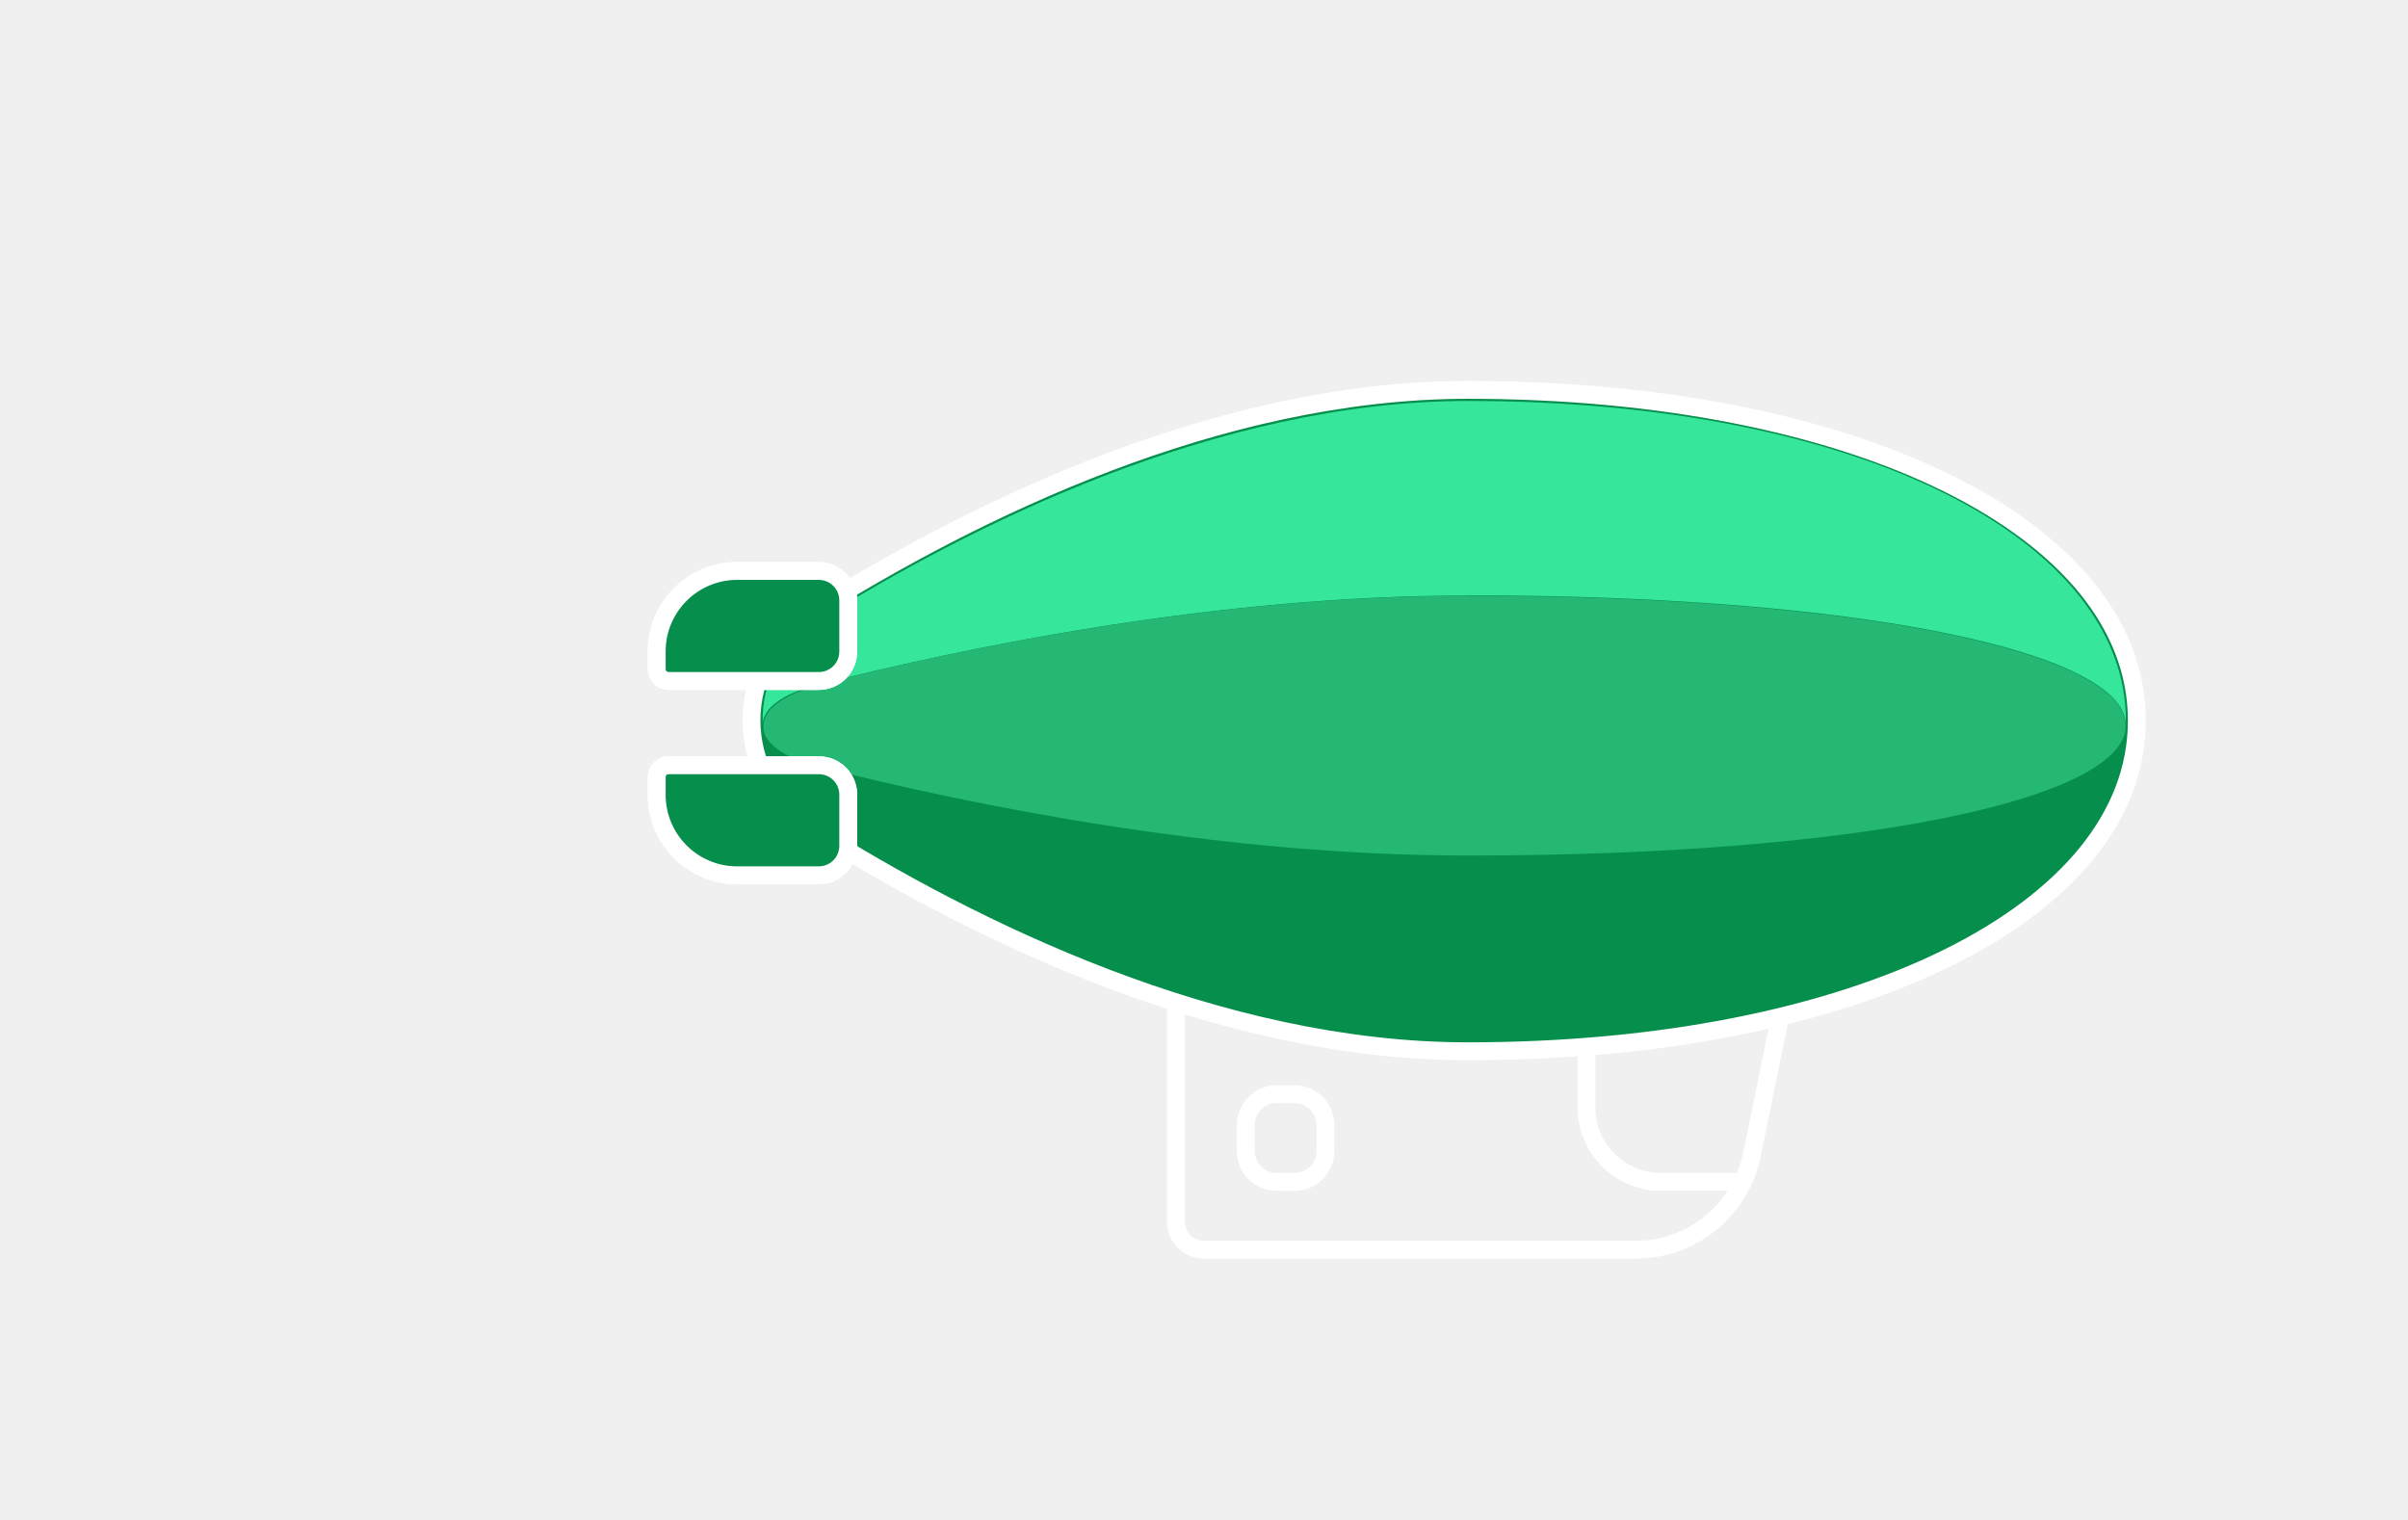
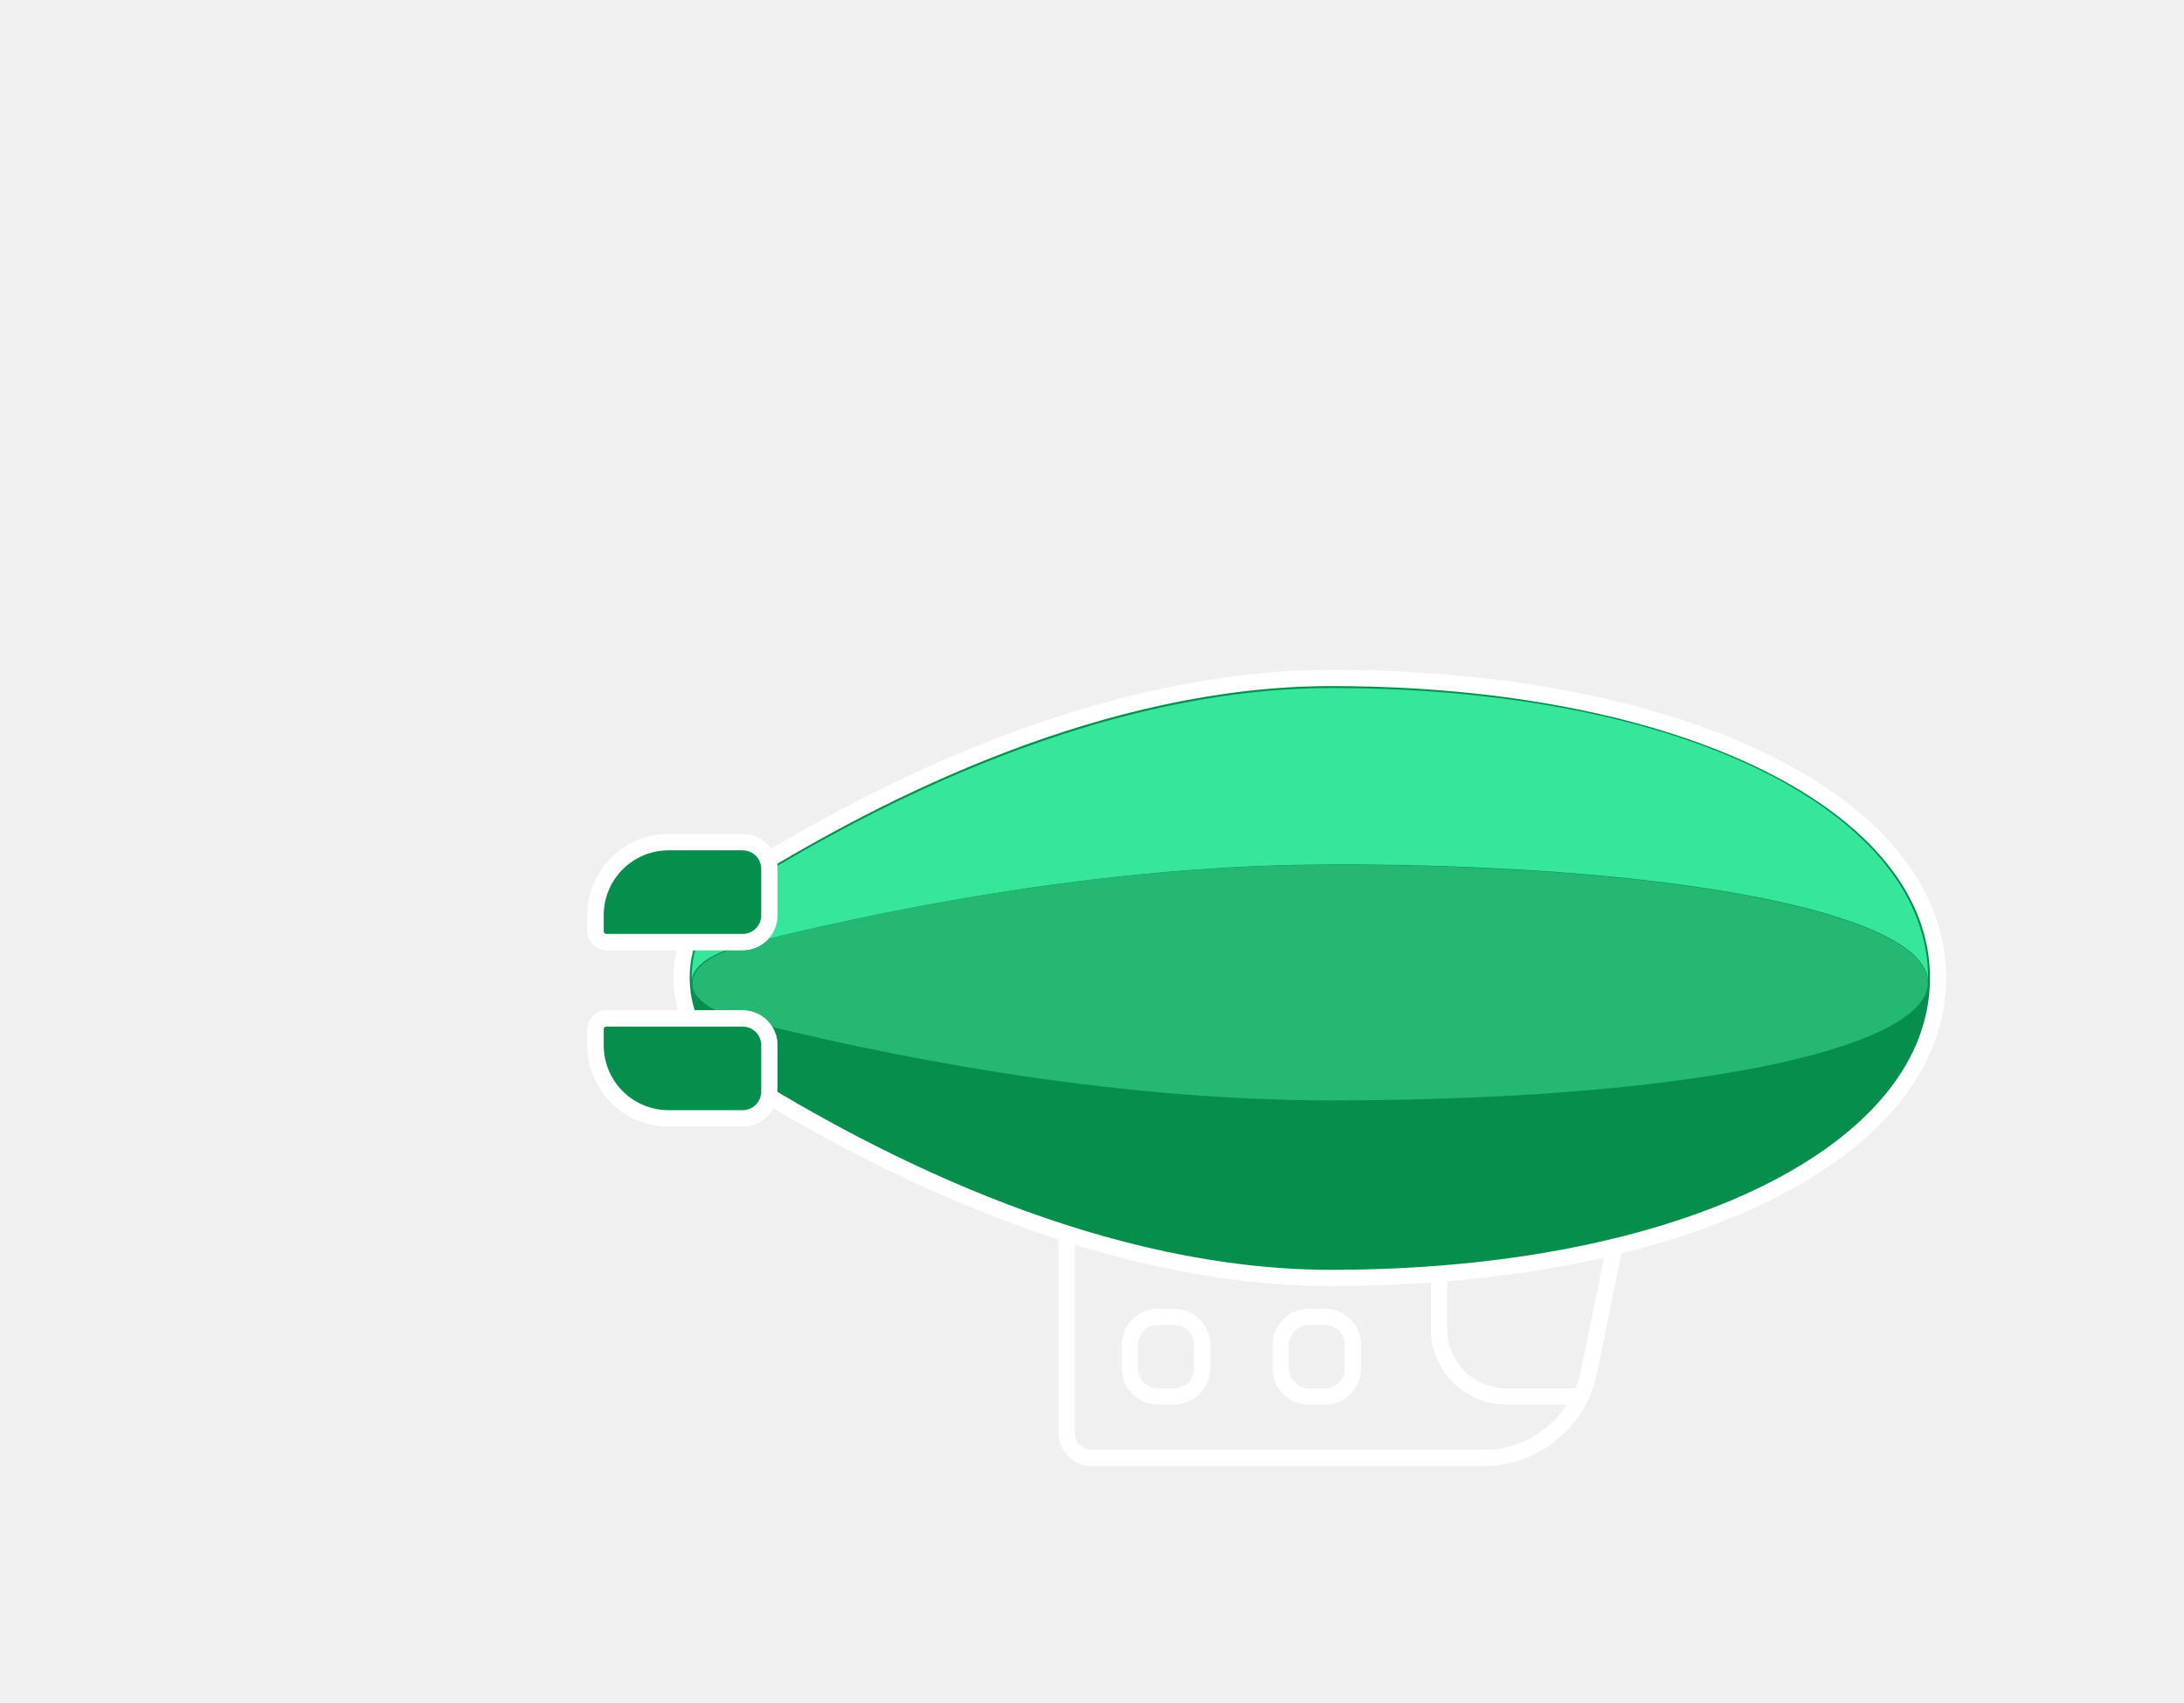
- <svg xmlns="http://www.w3.org/2000/svg" viewBox="0 40 269.43 170">
+ <svg xmlns="http://www.w3.org/2000/svg" viewBox="0 0 269.43 210">
  <g id="airship">
-     <animate attributeType="CSS" attributeName="opacity" from="1" to="0" dur="0.5s" begin="2.5s" calcMode="paced" fill="freeze" />
+     <animate attributeType="CSS" attributeName="opacity" from="1" to="0" dur="0.5s" begin="2.3s" calcMode="paced" fill="freeze" />
    <g>
      <path d="M175.44,249.28h48.36a13.27,13.27,0,0,0,13-10.65l3.74-18.32H172.36v25.89A3.09,3.09,0,0,0,175.44,249.28Z" transform="translate(-40.77 -69.46)" fill="none" stroke="#fff" stroke-linecap="round" stroke-linejoin="round" stroke-width="2" />
      <path d="M235.79,241.69h-9.22a8.31,8.31,0,0,1-8.28-8.31V220.31" transform="translate(-40.77 -69.46)" fill="none" stroke="#fff" stroke-linecap="round" stroke-miterlimit="10" stroke-width="2" />
      <path d="M185.64,231.88h-2.05a3.45,3.45,0,0,0-3.43,3.45v2.92a3.45,3.45,0,0,0,3.43,3.45h2.05a3.45,3.45,0,0,0,3.43-3.45v-2.92A3.45,3.45,0,0,0,185.64,231.88Z" transform="translate(-40.77 -69.46)" fill="none" stroke="#fff" stroke-linecap="round" stroke-linejoin="round" stroke-width="2" />
    </g>
    <g>
      <path d="M205,227.08c43.38,0,74.86-15.55,74.86-37s-31.48-37-74.86-37c-27.94,0-55.36,13.53-73.46,24.87a14.3,14.3,0,0,0,0,24.21c18.09,11.33,45.52,24.87,73.46,24.87" transform="translate(-40.77 -69.46)" fill="#068e4d" />
      <path d="M205,227.08c43.38,0,74.86-15.55,74.86-37s-31.48-37-74.86-37c-27.94,0-55.36,13.53-73.46,24.87a14.3,14.3,0,0,0,0,24.21C149.63,213.54,177.06,227.08,205,227.08Z" transform="translate(-40.77 -69.46)" fill="none" stroke="#fff" stroke-width="2" />
      <path d="M205,176.09c-28.23,0-56.07,5.76-72.81,10-3.95,1-6,2.66-6.08,4.34A12.93,12.93,0,0,1,132.18,179c16.74-10.5,44.58-24.68,72.81-24.68,44.81,0,73.64,16,73.64,35.75,0,0.12,0,.24,0,0.37-0.37-7.95-29.1-14.37-73.63-14.37" transform="translate(-40.77 -69.46)" fill="#36e69a" />
      <path d="M132.18,195.12c16.74,4.27,44.58,10,72.81,10,44.14,0,72.75-6.32,73.6-14.18-0.86,19.34-29.45,34.86-73.6,34.86-28.23,0-56.07-14.19-72.81-24.68a12.88,12.88,0,0,1-6-10.18c0.26,1.61,2.26,3.18,6,4.14" transform="translate(-40.77 -69.46)" fill="#068e4d" />
      <path d="M132.18,186.12c16.74-4.27,44.58-10,72.81-10,44.53,0,73.26,6.43,73.61,14.38,0,0.17,0,.34,0,0.51-0.85,7.86-29.45,14.17-73.6,14.17-28.23,0-56.07-5.76-72.81-10-3.79-1-5.79-2.53-6-4.13l0-.51c0.13-1.69,2.15-3.36,6.1-4.37" transform="translate(-40.77 -69.46)" fill="#25b774" />
      <g>
        <g>
          <animateTransform attributeName="transform" type="translate" values="0,2.5; 0,-2.5; 0,2.5; 0,-2.5" dur="3s" fill="freeze" calcMode="paced" repeatCount="indefinite" />
          <path d="M123.23,173.34h9.16a3.29,3.29,0,0,1,3.29,3.3v5.71a3.29,3.29,0,0,1-3.29,3.3H115.57a1.32,1.32,0,0,1-1.32-1.32v-2a9,9,0,0,1,9-9" transform="translate(-40.77 -69.46)" fill="#068e4d" />
          <path d="M123.23,173.34h9.16a3.29,3.29,0,0,1,3.29,3.3v5.71a3.29,3.29,0,0,1-3.29,3.3H115.57a1.32,1.32,0,0,1-1.32-1.32v-2A9,9,0,0,1,123.23,173.34Z" transform="translate(-40.77 -69.46)" fill="none" stroke="#fff" stroke-linecap="round" stroke-linejoin="round" stroke-width="2" />
          <path d="M123.23,207.39h9.16a3.29,3.29,0,0,0,3.29-3.3v-5.71a3.29,3.29,0,0,0-3.29-3.3H115.57a1.32,1.32,0,0,0-1.32,1.32v2a9,9,0,0,0,9,9" transform="translate(-40.77 -69.46)" fill="#068e4d" />
          <path d="M123.23,207.39h9.16a3.29,3.29,0,0,0,3.29-3.3v-5.71a3.29,3.29,0,0,0-3.29-3.3H115.57a1.32,1.32,0,0,0-1.32,1.32v2A9,9,0,0,0,123.23,207.39Z" transform="translate(-40.77 -69.46)" fill="none" stroke="#fff" stroke-linecap="round" stroke-linejoin="round" stroke-width="2" />
        </g>
        <g>
          <animateTransform attributeName="transform" type="translate" values="0,-2.5; 0,2.5; 0,-2.5; 0,2.5" dur="3s" fill="freeze" calcMode="paced" repeatCount="indefinite" />
          <path d="M123.23,173.34h9.16a3.29,3.29,0,0,1,3.29,3.3v5.71a3.29,3.29,0,0,1-3.29,3.3H115.57a1.32,1.32,0,0,1-1.32-1.32v-2a9,9,0,0,1,9-9" transform="translate(-40.77 -69.46)" fill="#068e4d" />
          <path d="M123.23,173.34h9.16a3.29,3.29,0,0,1,3.29,3.3v5.71a3.29,3.29,0,0,1-3.29,3.3H115.57a1.32,1.32,0,0,1-1.32-1.32v-2A9,9,0,0,1,123.23,173.34Z" transform="translate(-40.77 -69.46)" fill="none" stroke="#fff" stroke-linecap="round" stroke-linejoin="round" stroke-width="2" />
          <path d="M123.23,207.39h9.16a3.29,3.29,0,0,0,3.29-3.3v-5.71a3.29,3.29,0,0,0-3.29-3.3H115.57a1.32,1.32,0,0,0-1.32,1.32v2a9,9,0,0,0,9,9" transform="translate(-40.77 -69.46)" fill="#068e4d" />
          <path d="M123.23,207.39h9.16a3.29,3.29,0,0,0,3.29-3.3v-5.71a3.29,3.29,0,0,0-3.29-3.3H115.57a1.32,1.32,0,0,0-1.32,1.32v2A9,9,0,0,0,123.23,207.39Z" transform="translate(-40.77 -69.46)" fill="none" stroke="#fff" stroke-linecap="round" stroke-linejoin="round" stroke-width="2" />
        </g>
      </g>
    </g>
  </g>
+   <path d="M204.25,231.88h-2.05a3.45,3.45,0,0,0-3.43,3.45v2.92a3.45,3.45,0,0,0,3.43,3.45h2.05a3.45,3.45,0,0,0,3.43-3.45v-2.92A3.44,3.44,0,0,0,204.25,231.88Z" transform="translate(-40.77 -69.46)" fill="none" stroke="#fff" stroke-linecap="round" stroke-linejoin="round" stroke-width="2">
+     <animate attributeName="d" from="M204.25,231.88h-2.05a3.45,3.45,0,0,0-3.43,3.45v2.92a3.45,3.45,0,0,0,3.43,3.45h2.05a3.45,3.45,0,0,0,3.43-3.45v-2.92A3.44,3.44,0,0,0,204.25,231.88Z" to="m 226.642,123.663 h -12.008 a 20.209,27.695 0 0 0 -20.092,27.695 v 23.441 a 20.209,27.695 0 0 0 20.092,27.695 h 12.008 a 20.209,27.695 0 0 0 20.092,-27.695 v -23.441 a 20.151,27.615 0 0 0 -20.092,-27.695 z" dur="0.5s" begin="2.2s" calcMode="linear" fill="freeze" />
+     <animateTransform attributeName="transform" type="translate" from="0, 0" to="50, 25" dur="0.5s" begin="2.3s" fill="freeze" calcMode="paced" additive="sum" />
+   </path>
</svg>
